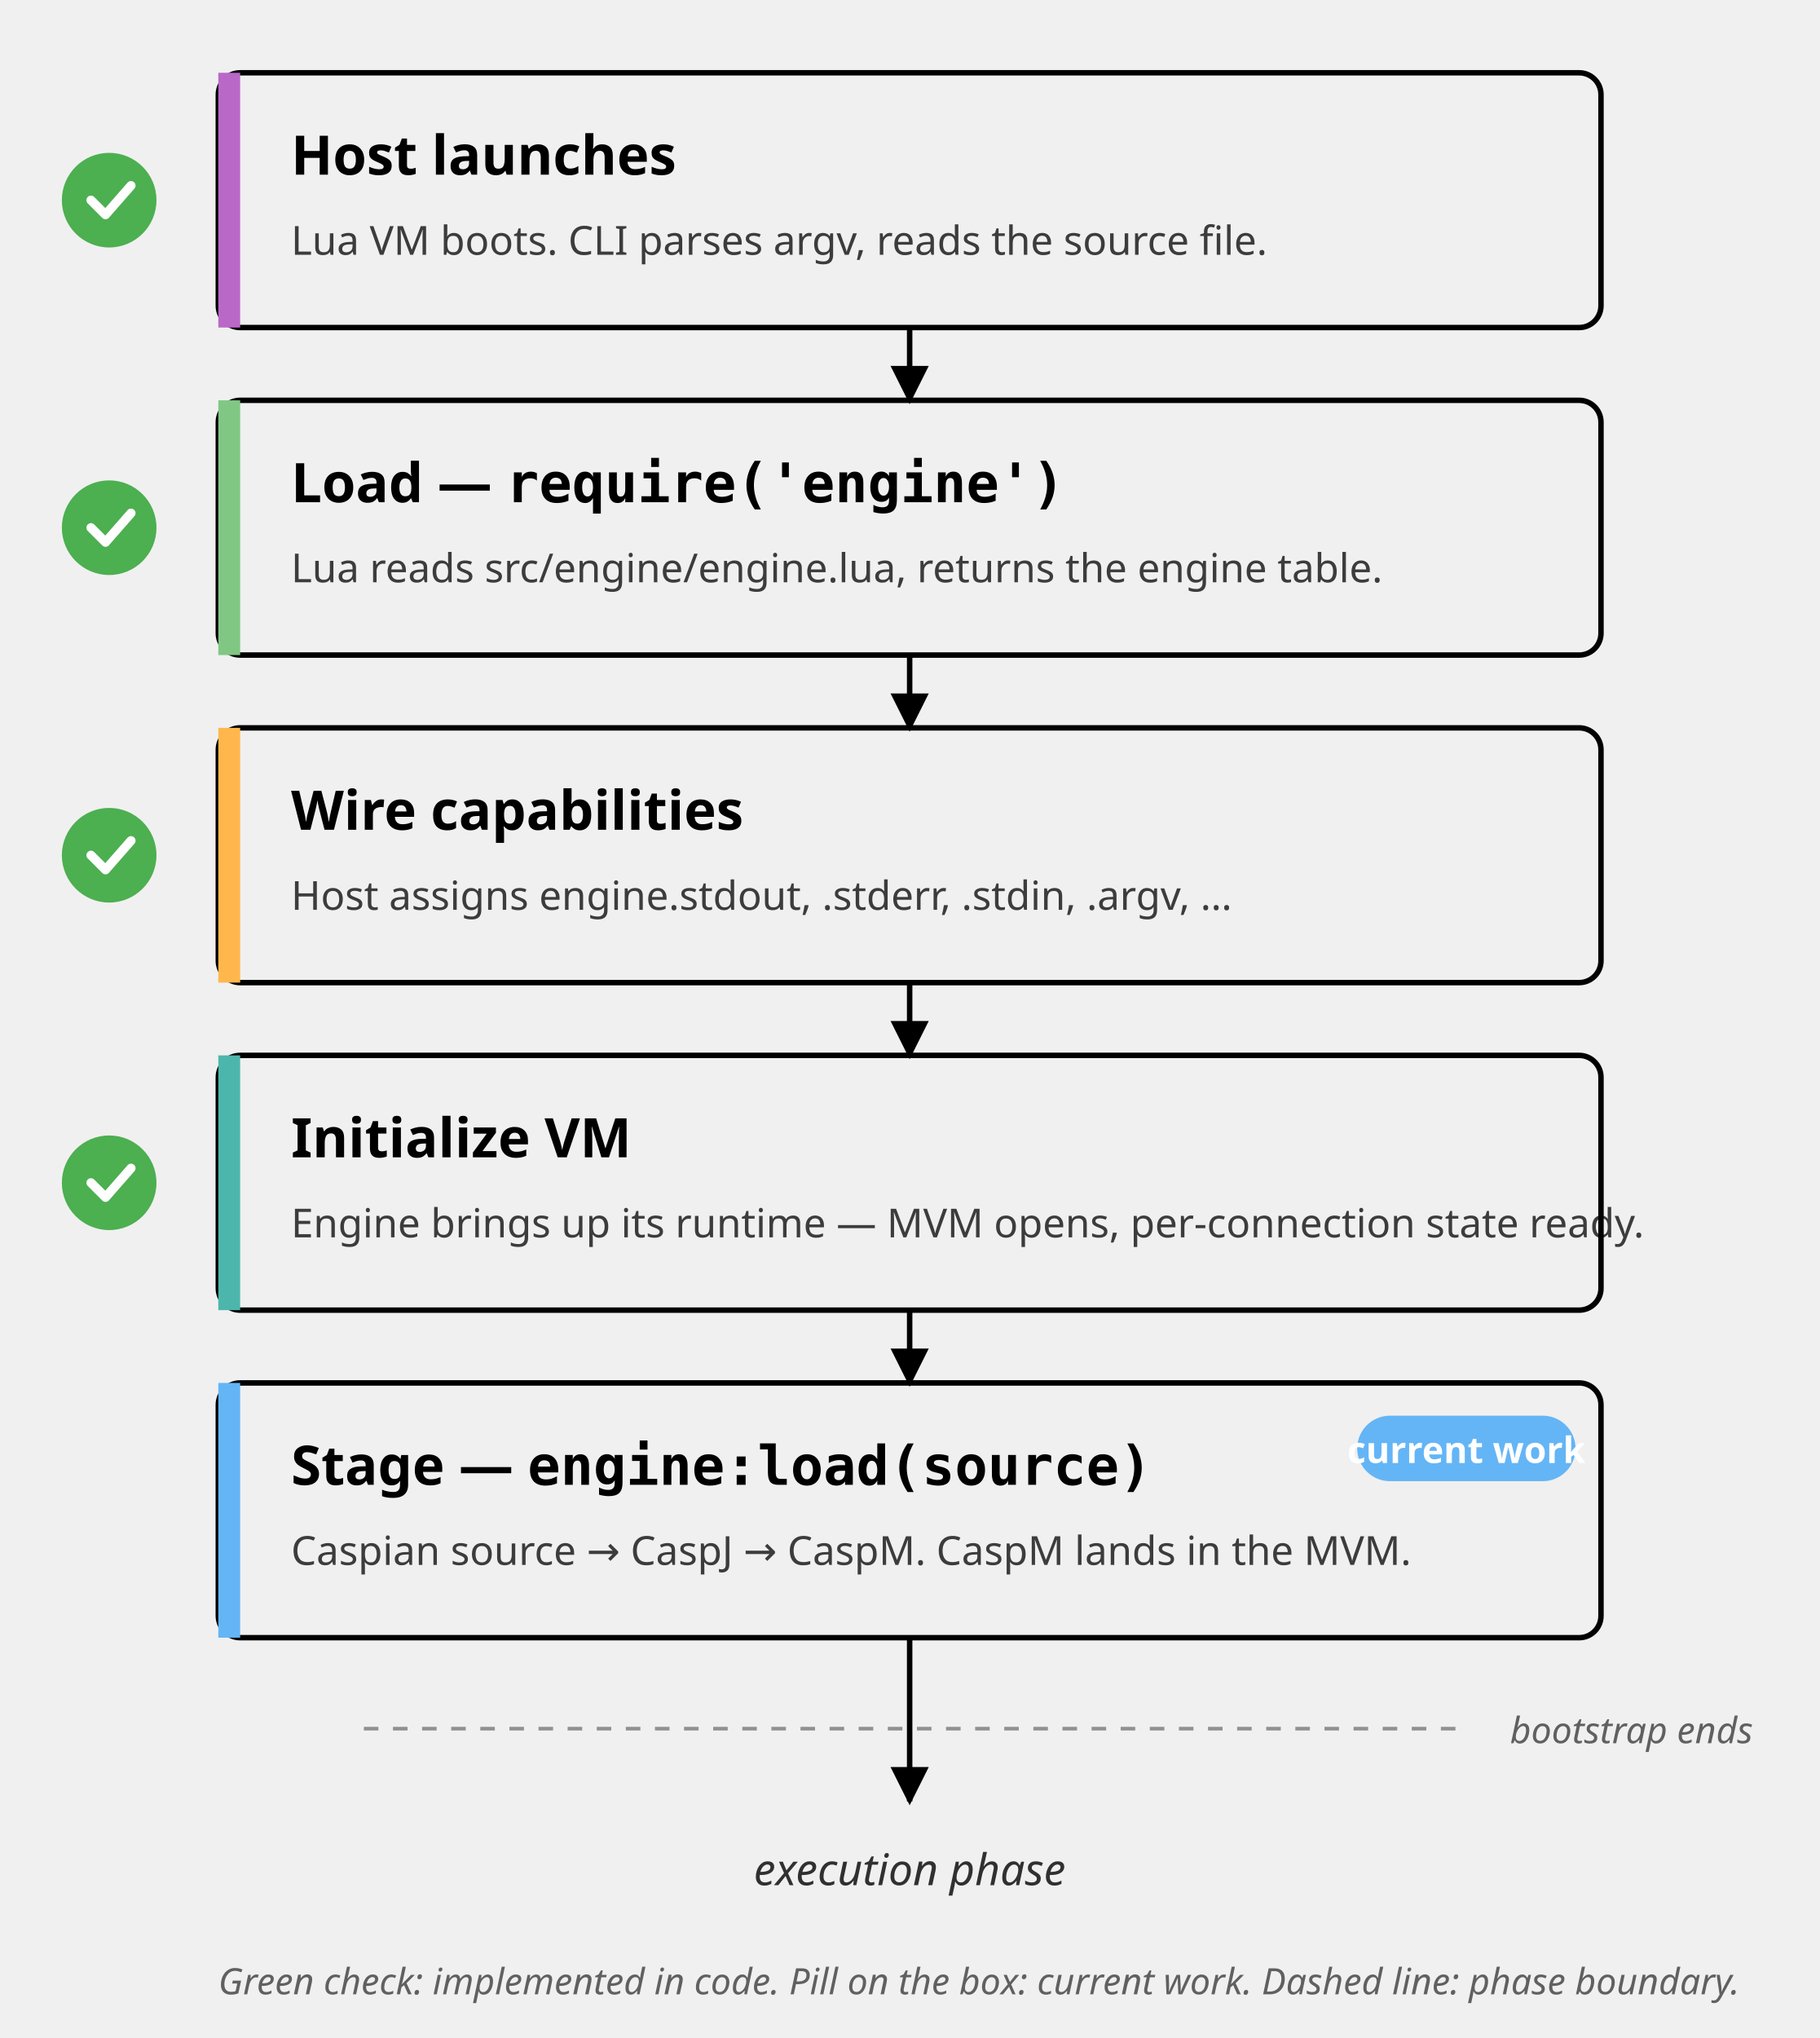
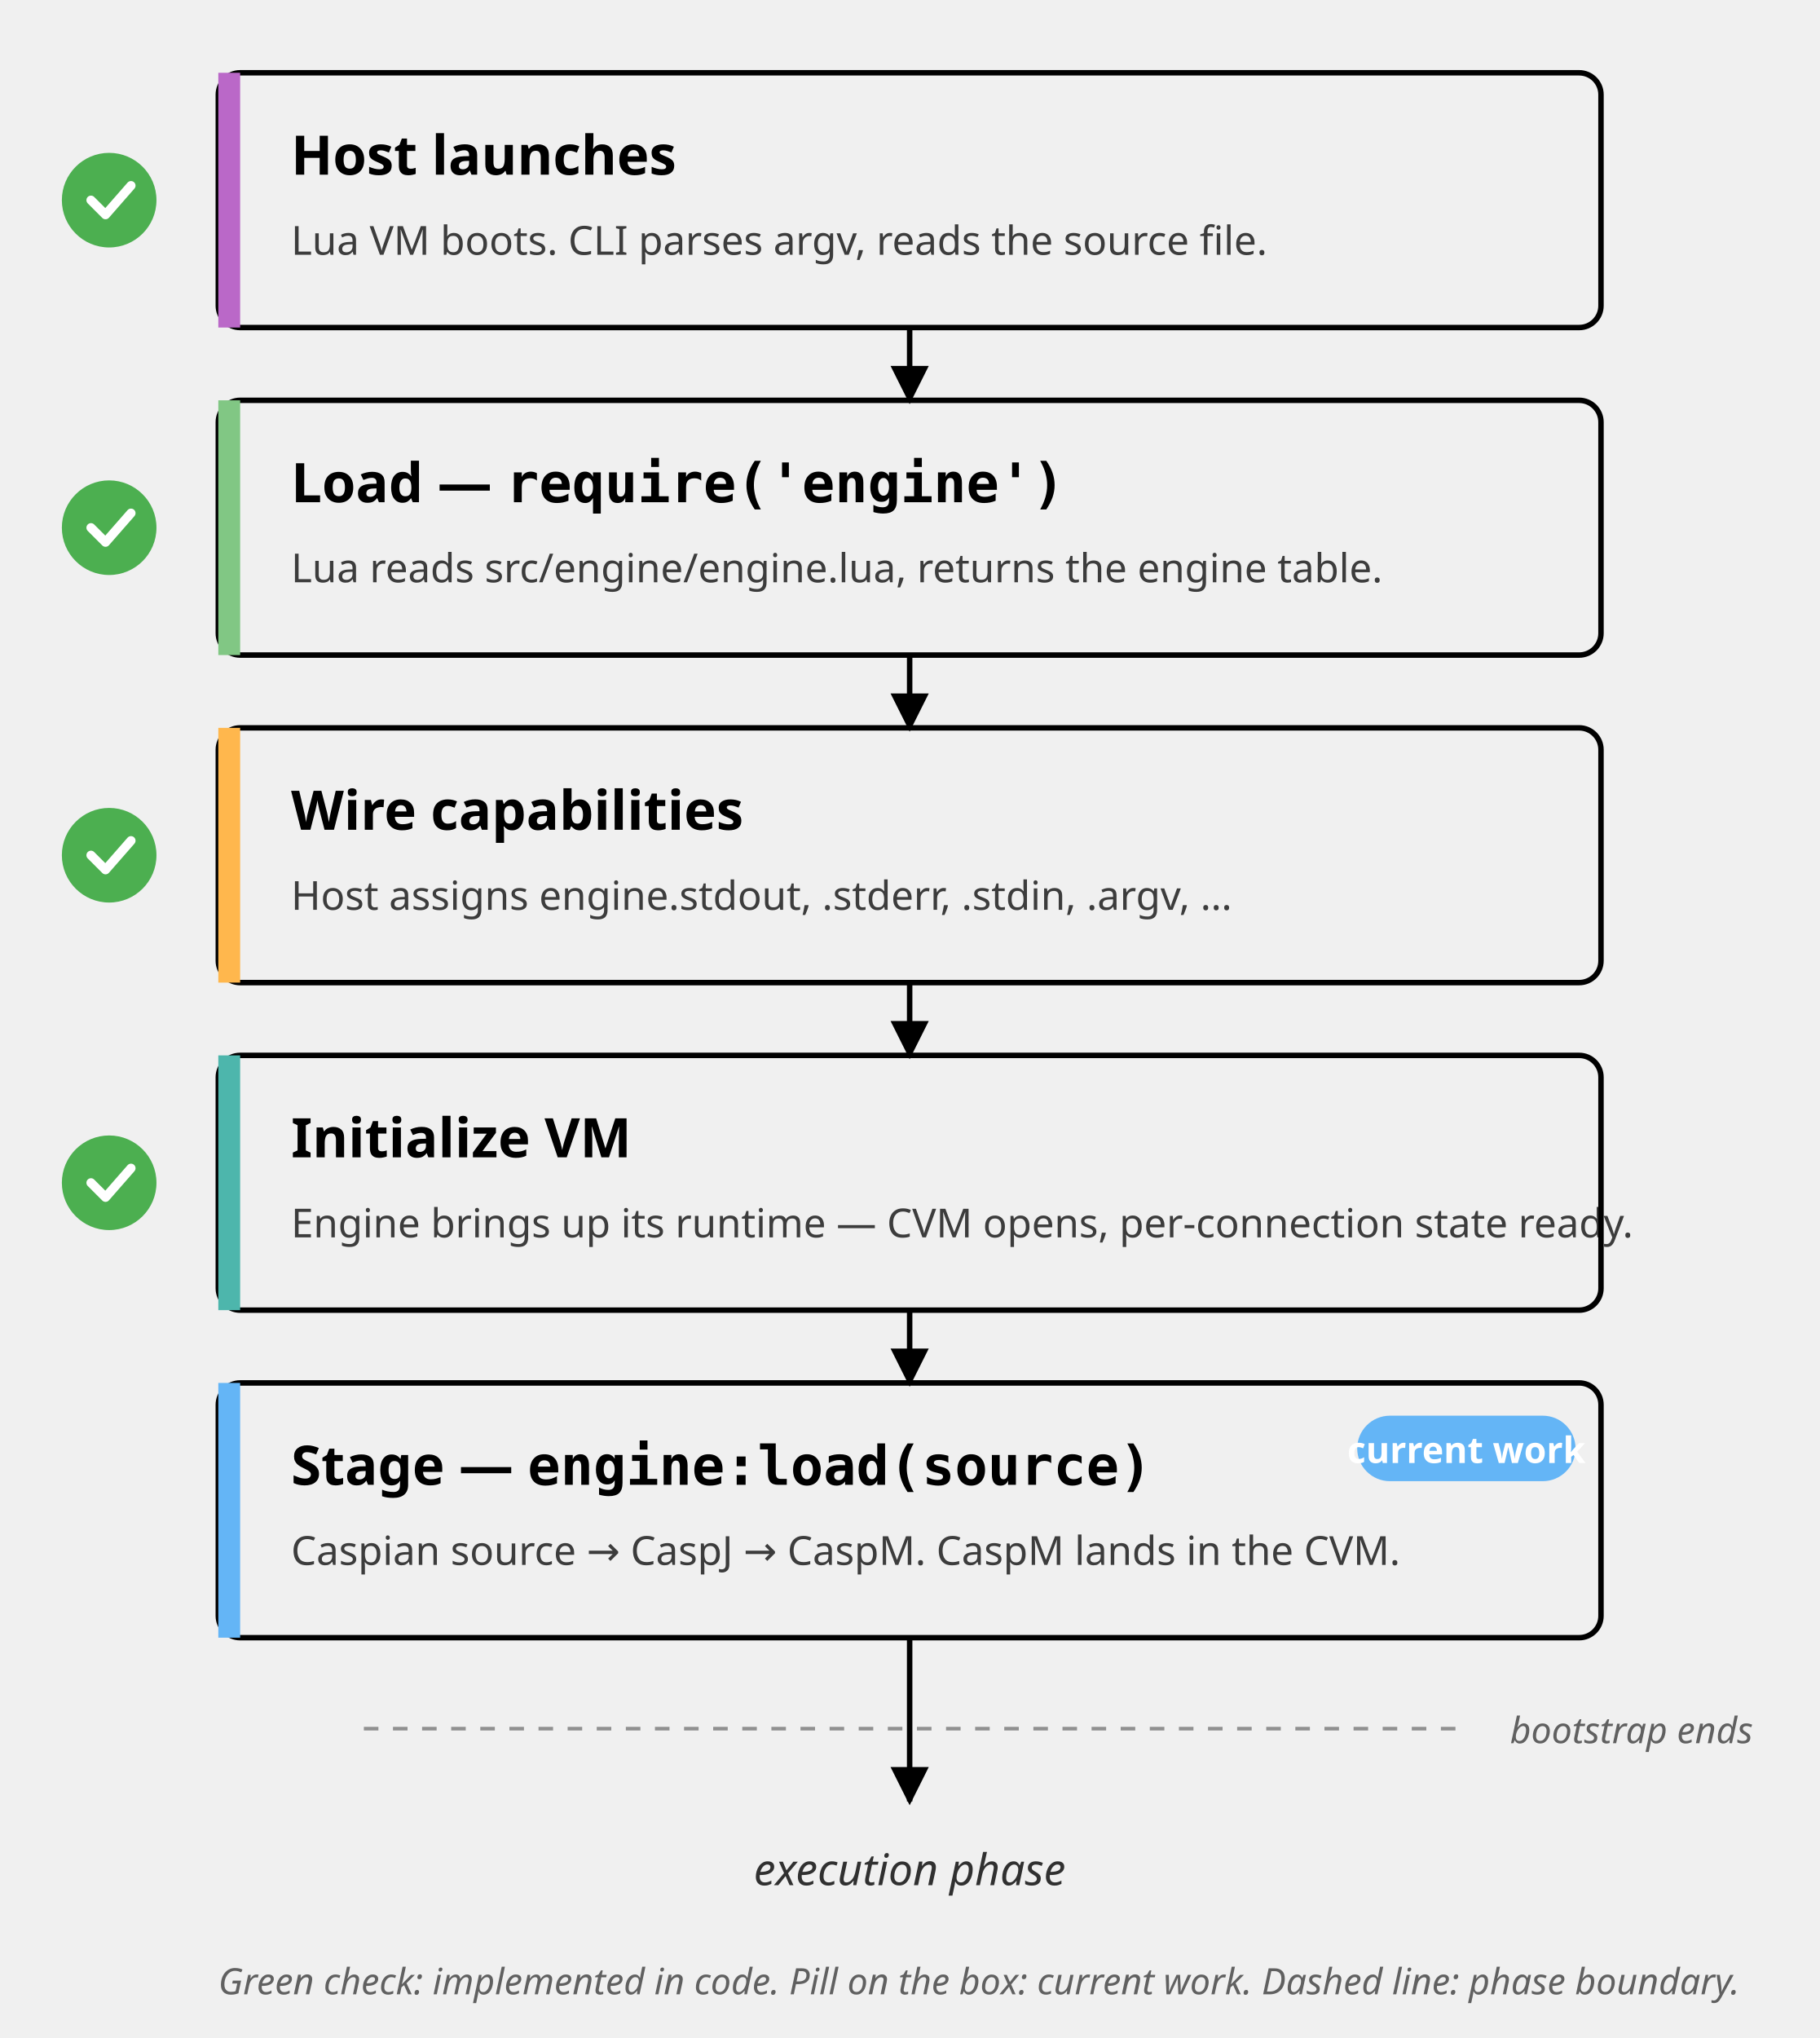
<svg xmlns="http://www.w3.org/2000/svg" viewBox="0 0 500 560" width="500" role="img" aria-label="Caspian bootstrap process, top to bottom: host launches (implemented), load — require engine (implemented), wire capabilities (implemented), initialize VM (implemented), stage — engine:load source (current work), then bootstrap ends and an arrow points to the execution phase.">
  <defs>
    <marker id="arrow" viewBox="0 0 10 10" refX="9" refY="5" markerWidth="7" markerHeight="7" orient="auto-start-reverse">
      <path d="M 0 0 L 10 5 L 0 10 z" fill="currentColor" />
    </marker>
    <g id="done-check">
      <circle r="13" fill="#4caf50" />
      <path d="M -5 0 L -1 4 L 6 -4" fill="none" stroke="#ffffff" stroke-width="2.5" stroke-linecap="round" stroke-linejoin="round" />
    </g>
  </defs>
  <g fill="currentColor" font-family="sans-serif">
    <use href="#done-check" x="30" y="55" />
    <rect x="60" y="20" width="380" height="70" rx="6" ry="6" fill="none" stroke="currentColor" stroke-width="1.5" />
    <rect x="60" y="20" width="6" height="70" fill="#ba68c8" />
    <text x="80" y="48" font-size="15" font-weight="bold">Host launches</text>
    <text x="80" y="70" font-size="11" opacity="0.75">Lua VM boots. CLI parses argv, reads the source file.</text>
    <line x1="250" y1="90" x2="250" y2="110" stroke="currentColor" stroke-width="1.5" marker-end="url(#arrow)" />
    <use href="#done-check" x="30" y="145" />
    <rect x="60" y="110" width="380" height="70" rx="6" ry="6" fill="none" stroke="currentColor" stroke-width="1.5" />
    <rect x="60" y="110" width="6" height="70" fill="#81c784" />
    <text x="80" y="138" font-size="15" font-weight="bold">Load — <tspan font-family="monospace">require('engine')</tspan>
    </text>
    <text x="80" y="160" font-size="11" opacity="0.75">Lua reads src/engine/engine.lua, returns the engine table.</text>
    <line x1="250" y1="180" x2="250" y2="200" stroke="currentColor" stroke-width="1.5" marker-end="url(#arrow)" />
    <use href="#done-check" x="30" y="235" />
    <rect x="60" y="200" width="380" height="70" rx="6" ry="6" fill="none" stroke="currentColor" stroke-width="1.5" />
    <rect x="60" y="200" width="6" height="70" fill="#ffb74d" />
    <text x="80" y="228" font-size="15" font-weight="bold">Wire capabilities</text>
    <text x="80" y="250" font-size="11" opacity="0.75">Host assigns engine.stdout, .stderr, .stdin, .argv, …</text>
    <line x1="250" y1="270" x2="250" y2="290" stroke="currentColor" stroke-width="1.5" marker-end="url(#arrow)" />
    <use href="#done-check" x="30" y="325" />
    <rect x="60" y="290" width="380" height="70" rx="6" ry="6" fill="none" stroke="currentColor" stroke-width="1.5" />
    <rect x="60" y="290" width="6" height="70" fill="#4db6ac" />
    <text x="80" y="318" font-size="15" font-weight="bold">Initialize VM</text>
-     <text x="80" y="340" font-size="11" opacity="0.75">Engine brings up its runtime — MVM opens, per-connection state ready.</text>
+     <text x="80" y="340" font-size="11" opacity="0.75">Engine brings up its runtime — CVM opens, per-connection state ready.</text>
    <line x1="250" y1="360" x2="250" y2="380" stroke="currentColor" stroke-width="1.5" marker-end="url(#arrow)" />
    <rect x="60" y="380" width="380" height="70" rx="6" ry="6" fill="none" stroke="currentColor" stroke-width="1.5" />
    <rect x="60" y="380" width="6" height="70" fill="#64b5f6" />
    <text x="80" y="408" font-size="15" font-weight="bold">Stage — <tspan font-family="monospace">engine:load(source)</tspan>
    </text>
-     <text x="80" y="430" font-size="11" opacity="0.75">Caspian source → CaspJ → CaspM. CaspM lands in the MVM.</text>
+     <text x="80" y="430" font-size="11" opacity="0.75">Caspian source → CaspJ → CaspM. CaspM lands in the CVM.</text>
    <rect x="373" y="389" width="60" height="18" rx="9" ry="9" fill="#64b5f6" stroke="none" />
    <text x="403" y="402" font-size="10" text-anchor="middle" fill="#ffffff" font-weight="bold">current work</text>
    <line x1="250" y1="450" x2="250" y2="495" stroke="currentColor" stroke-width="1.5" marker-end="url(#arrow)" />
    <line x1="100" y1="475" x2="400" y2="475" stroke="currentColor" stroke-width="1" stroke-dasharray="4 4" opacity="0.4" />
    <text x="415" y="479" font-size="10" font-style="italic" opacity="0.6">bootstrap ends</text>
    <text x="250" y="518" font-size="12" font-style="italic" text-anchor="middle" opacity="0.8">execution phase</text>
    <text x="60" y="548" font-size="10" opacity="0.6" font-style="italic">Green check: implemented in code. Pill on the box: current work. Dashed line: phase boundary.</text>
  </g>
</svg>
